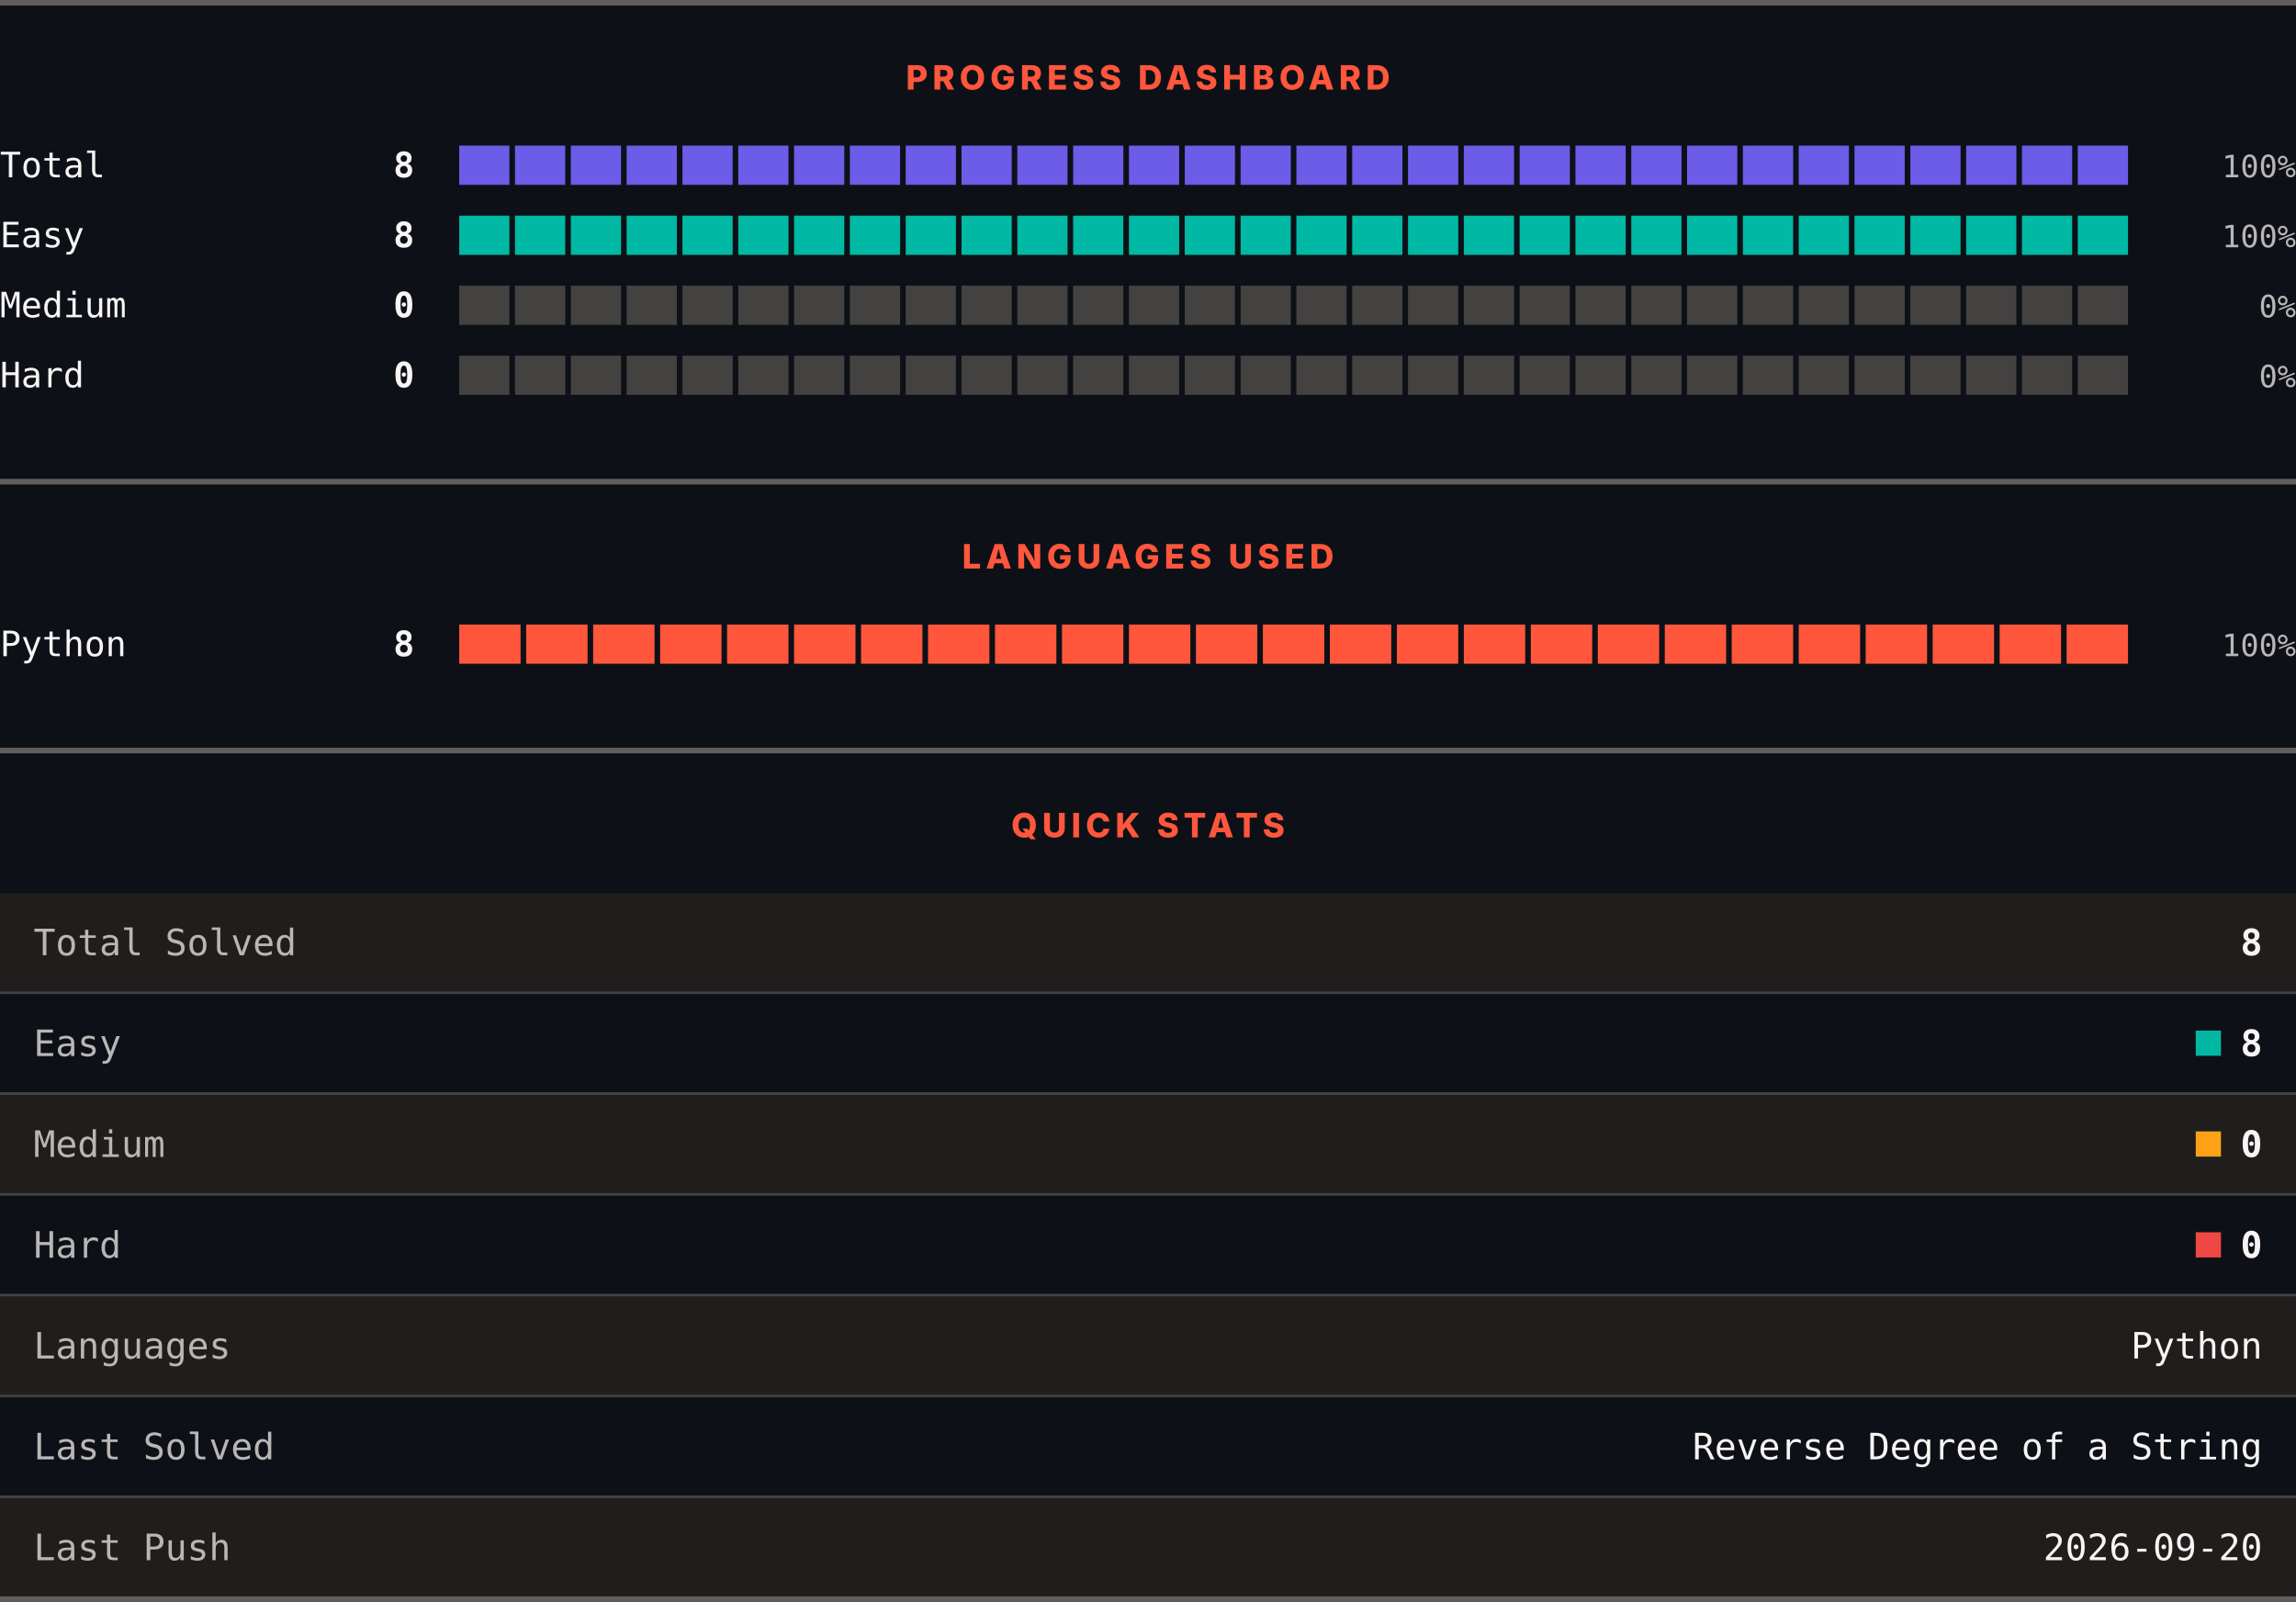
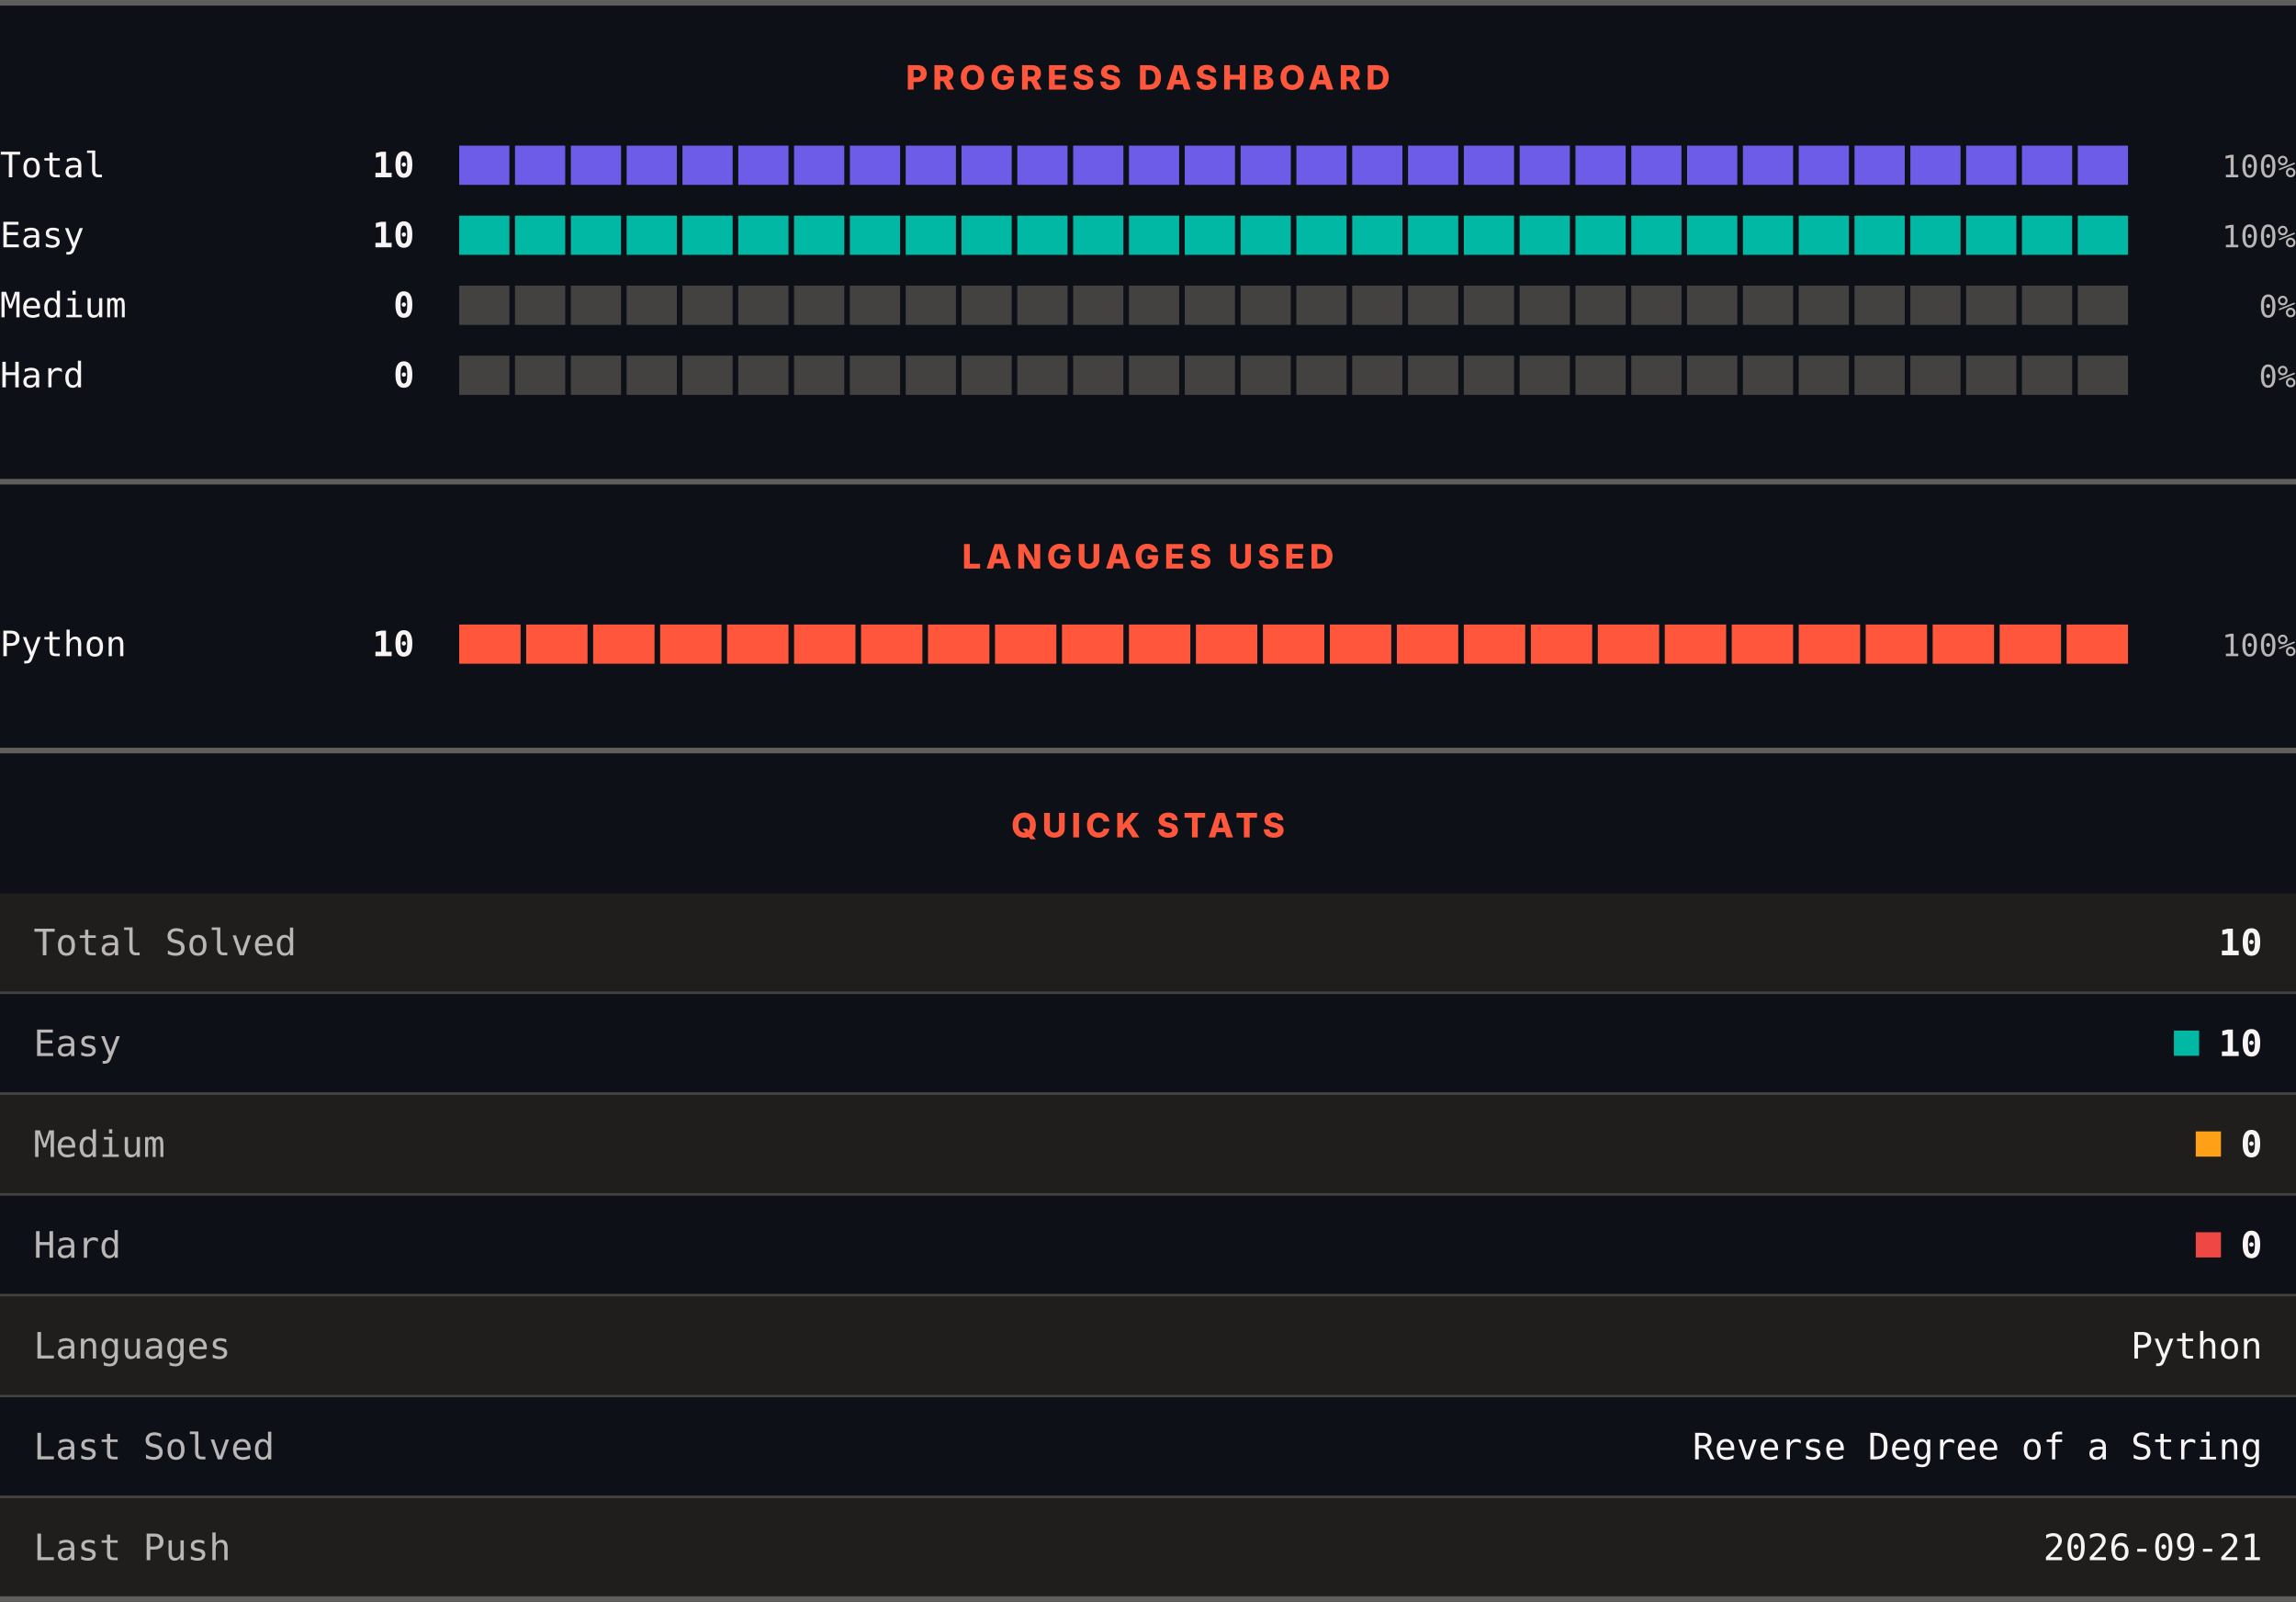
<svg xmlns="http://www.w3.org/2000/svg" width="820" height="572" viewBox="0 0 820 572" role="img" aria-label="LeetCode progress, languages and quick stats">
  <rect width="820" height="572" fill="#0d1117" />
  <rect x="0" y="0" width="820" height="2" fill="#605d5d" />
  <text x="410" y="32" text-anchor="middle" font-family="Archivo, system-ui, -apple-system, Segoe UI, sans-serif" font-size="12" font-weight="800" letter-spacing="1.68" fill="#ff563c">PROGRESS DASHBOARD</text>
  <text x="0" y="63.3" font-family="ui-monospace, SFMono-Regular, Menlo, Consolas, monospace" font-size="12.5" fill="#f8f4f4">Total</text>
-   <text x="148" y="63.3" text-anchor="end" font-family="ui-monospace, SFMono-Regular, Menlo, Consolas, monospace" font-size="12.5" font-weight="700" fill="#f8f4f4">8</text>
+   <text x="148" y="63.3" text-anchor="end" font-family="ui-monospace, SFMono-Regular, Menlo, Consolas, monospace" font-size="12.5" font-weight="700" fill="#f8f4f4">10</text>
  <rect x="164.00" y="52" width="17.93" height="14" fill="#6c5ce7" />
  <rect x="183.93" y="52" width="17.93" height="14" fill="#6c5ce7" />
  <rect x="203.87" y="52" width="17.93" height="14" fill="#6c5ce7" />
  <rect x="223.80" y="52" width="17.93" height="14" fill="#6c5ce7" />
  <rect x="243.73" y="52" width="17.93" height="14" fill="#6c5ce7" />
  <rect x="263.67" y="52" width="17.93" height="14" fill="#6c5ce7" />
  <rect x="283.60" y="52" width="17.93" height="14" fill="#6c5ce7" />
  <rect x="303.53" y="52" width="17.93" height="14" fill="#6c5ce7" />
  <rect x="323.47" y="52" width="17.93" height="14" fill="#6c5ce7" />
  <rect x="343.40" y="52" width="17.93" height="14" fill="#6c5ce7" />
  <rect x="363.33" y="52" width="17.93" height="14" fill="#6c5ce7" />
  <rect x="383.27" y="52" width="17.93" height="14" fill="#6c5ce7" />
  <rect x="403.20" y="52" width="17.93" height="14" fill="#6c5ce7" />
  <rect x="423.13" y="52" width="17.93" height="14" fill="#6c5ce7" />
  <rect x="443.07" y="52" width="17.93" height="14" fill="#6c5ce7" />
  <rect x="463.00" y="52" width="17.93" height="14" fill="#6c5ce7" />
  <rect x="482.93" y="52" width="17.93" height="14" fill="#6c5ce7" />
  <rect x="502.87" y="52" width="17.93" height="14" fill="#6c5ce7" />
  <rect x="522.80" y="52" width="17.93" height="14" fill="#6c5ce7" />
  <rect x="542.73" y="52" width="17.93" height="14" fill="#6c5ce7" />
  <rect x="562.67" y="52" width="17.93" height="14" fill="#6c5ce7" />
  <rect x="582.60" y="52" width="17.93" height="14" fill="#6c5ce7" />
  <rect x="602.53" y="52" width="17.93" height="14" fill="#6c5ce7" />
  <rect x="622.47" y="52" width="17.93" height="14" fill="#6c5ce7" />
  <rect x="642.40" y="52" width="17.93" height="14" fill="#6c5ce7" />
  <rect x="662.33" y="52" width="17.93" height="14" fill="#6c5ce7" />
  <rect x="682.27" y="52" width="17.93" height="14" fill="#6c5ce7" />
  <rect x="702.20" y="52" width="17.93" height="14" fill="#6c5ce7" />
  <rect x="722.13" y="52" width="17.93" height="14" fill="#6c5ce7" />
  <rect x="742.07" y="52" width="17.93" height="14" fill="#6c5ce7" />
  <text x="820" y="63.3" text-anchor="end" font-family="ui-monospace, SFMono-Regular, Menlo, Consolas, monospace" font-size="11" fill="#bab6b6">100%</text>
  <text x="0" y="88.3" font-family="ui-monospace, SFMono-Regular, Menlo, Consolas, monospace" font-size="12.5" fill="#f8f4f4">Easy</text>
-   <text x="148" y="88.3" text-anchor="end" font-family="ui-monospace, SFMono-Regular, Menlo, Consolas, monospace" font-size="12.5" font-weight="700" fill="#f8f4f4">8</text>
+   <text x="148" y="88.3" text-anchor="end" font-family="ui-monospace, SFMono-Regular, Menlo, Consolas, monospace" font-size="12.5" font-weight="700" fill="#f8f4f4">10</text>
  <rect x="164.00" y="77" width="17.93" height="14" fill="#00b8a3" />
  <rect x="183.93" y="77" width="17.93" height="14" fill="#00b8a3" />
  <rect x="203.87" y="77" width="17.93" height="14" fill="#00b8a3" />
  <rect x="223.80" y="77" width="17.93" height="14" fill="#00b8a3" />
  <rect x="243.73" y="77" width="17.93" height="14" fill="#00b8a3" />
  <rect x="263.67" y="77" width="17.93" height="14" fill="#00b8a3" />
  <rect x="283.60" y="77" width="17.93" height="14" fill="#00b8a3" />
  <rect x="303.53" y="77" width="17.93" height="14" fill="#00b8a3" />
  <rect x="323.47" y="77" width="17.93" height="14" fill="#00b8a3" />
  <rect x="343.40" y="77" width="17.93" height="14" fill="#00b8a3" />
  <rect x="363.33" y="77" width="17.93" height="14" fill="#00b8a3" />
  <rect x="383.27" y="77" width="17.93" height="14" fill="#00b8a3" />
  <rect x="403.20" y="77" width="17.93" height="14" fill="#00b8a3" />
  <rect x="423.13" y="77" width="17.93" height="14" fill="#00b8a3" />
  <rect x="443.07" y="77" width="17.93" height="14" fill="#00b8a3" />
  <rect x="463.00" y="77" width="17.93" height="14" fill="#00b8a3" />
  <rect x="482.93" y="77" width="17.93" height="14" fill="#00b8a3" />
  <rect x="502.87" y="77" width="17.93" height="14" fill="#00b8a3" />
  <rect x="522.80" y="77" width="17.93" height="14" fill="#00b8a3" />
  <rect x="542.73" y="77" width="17.93" height="14" fill="#00b8a3" />
  <rect x="562.67" y="77" width="17.93" height="14" fill="#00b8a3" />
  <rect x="582.60" y="77" width="17.93" height="14" fill="#00b8a3" />
  <rect x="602.53" y="77" width="17.93" height="14" fill="#00b8a3" />
  <rect x="622.47" y="77" width="17.93" height="14" fill="#00b8a3" />
  <rect x="642.40" y="77" width="17.93" height="14" fill="#00b8a3" />
  <rect x="662.33" y="77" width="17.93" height="14" fill="#00b8a3" />
  <rect x="682.27" y="77" width="17.93" height="14" fill="#00b8a3" />
  <rect x="702.20" y="77" width="17.93" height="14" fill="#00b8a3" />
  <rect x="722.13" y="77" width="17.93" height="14" fill="#00b8a3" />
  <rect x="742.07" y="77" width="17.93" height="14" fill="#00b8a3" />
  <text x="820" y="88.3" text-anchor="end" font-family="ui-monospace, SFMono-Regular, Menlo, Consolas, monospace" font-size="11" fill="#bab6b6">100%</text>
  <text x="0" y="113.3" font-family="ui-monospace, SFMono-Regular, Menlo, Consolas, monospace" font-size="12.5" fill="#f8f4f4">Medium</text>
  <text x="148" y="113.3" text-anchor="end" font-family="ui-monospace, SFMono-Regular, Menlo, Consolas, monospace" font-size="12.5" font-weight="700" fill="#f8f4f4">0</text>
  <rect x="164.00" y="102" width="17.93" height="14" fill="#444141" />
  <rect x="183.93" y="102" width="17.93" height="14" fill="#444141" />
  <rect x="203.87" y="102" width="17.93" height="14" fill="#444141" />
  <rect x="223.80" y="102" width="17.93" height="14" fill="#444141" />
  <rect x="243.73" y="102" width="17.93" height="14" fill="#444141" />
  <rect x="263.67" y="102" width="17.93" height="14" fill="#444141" />
  <rect x="283.60" y="102" width="17.93" height="14" fill="#444141" />
  <rect x="303.53" y="102" width="17.93" height="14" fill="#444141" />
  <rect x="323.47" y="102" width="17.93" height="14" fill="#444141" />
  <rect x="343.40" y="102" width="17.93" height="14" fill="#444141" />
  <rect x="363.33" y="102" width="17.93" height="14" fill="#444141" />
  <rect x="383.27" y="102" width="17.93" height="14" fill="#444141" />
  <rect x="403.20" y="102" width="17.93" height="14" fill="#444141" />
  <rect x="423.13" y="102" width="17.93" height="14" fill="#444141" />
  <rect x="443.07" y="102" width="17.93" height="14" fill="#444141" />
  <rect x="463.00" y="102" width="17.93" height="14" fill="#444141" />
  <rect x="482.93" y="102" width="17.93" height="14" fill="#444141" />
  <rect x="502.87" y="102" width="17.93" height="14" fill="#444141" />
  <rect x="522.80" y="102" width="17.93" height="14" fill="#444141" />
  <rect x="542.73" y="102" width="17.93" height="14" fill="#444141" />
  <rect x="562.67" y="102" width="17.93" height="14" fill="#444141" />
  <rect x="582.60" y="102" width="17.93" height="14" fill="#444141" />
  <rect x="602.53" y="102" width="17.93" height="14" fill="#444141" />
  <rect x="622.47" y="102" width="17.93" height="14" fill="#444141" />
  <rect x="642.40" y="102" width="17.93" height="14" fill="#444141" />
  <rect x="662.33" y="102" width="17.93" height="14" fill="#444141" />
  <rect x="682.27" y="102" width="17.93" height="14" fill="#444141" />
  <rect x="702.20" y="102" width="17.93" height="14" fill="#444141" />
  <rect x="722.13" y="102" width="17.93" height="14" fill="#444141" />
  <rect x="742.07" y="102" width="17.93" height="14" fill="#444141" />
  <text x="820" y="113.3" text-anchor="end" font-family="ui-monospace, SFMono-Regular, Menlo, Consolas, monospace" font-size="11" fill="#bab6b6">0%</text>
  <text x="0" y="138.3" font-family="ui-monospace, SFMono-Regular, Menlo, Consolas, monospace" font-size="12.5" fill="#f8f4f4">Hard</text>
  <text x="148" y="138.3" text-anchor="end" font-family="ui-monospace, SFMono-Regular, Menlo, Consolas, monospace" font-size="12.5" font-weight="700" fill="#f8f4f4">0</text>
  <rect x="164.00" y="127" width="17.93" height="14" fill="#444141" />
  <rect x="183.93" y="127" width="17.93" height="14" fill="#444141" />
  <rect x="203.87" y="127" width="17.93" height="14" fill="#444141" />
  <rect x="223.80" y="127" width="17.93" height="14" fill="#444141" />
  <rect x="243.73" y="127" width="17.93" height="14" fill="#444141" />
  <rect x="263.67" y="127" width="17.93" height="14" fill="#444141" />
  <rect x="283.60" y="127" width="17.93" height="14" fill="#444141" />
  <rect x="303.53" y="127" width="17.93" height="14" fill="#444141" />
  <rect x="323.47" y="127" width="17.93" height="14" fill="#444141" />
  <rect x="343.40" y="127" width="17.93" height="14" fill="#444141" />
  <rect x="363.33" y="127" width="17.93" height="14" fill="#444141" />
  <rect x="383.27" y="127" width="17.93" height="14" fill="#444141" />
  <rect x="403.20" y="127" width="17.93" height="14" fill="#444141" />
  <rect x="423.13" y="127" width="17.93" height="14" fill="#444141" />
  <rect x="443.07" y="127" width="17.93" height="14" fill="#444141" />
  <rect x="463.00" y="127" width="17.93" height="14" fill="#444141" />
  <rect x="482.93" y="127" width="17.93" height="14" fill="#444141" />
  <rect x="502.87" y="127" width="17.93" height="14" fill="#444141" />
  <rect x="522.80" y="127" width="17.93" height="14" fill="#444141" />
  <rect x="542.73" y="127" width="17.93" height="14" fill="#444141" />
  <rect x="562.67" y="127" width="17.93" height="14" fill="#444141" />
  <rect x="582.60" y="127" width="17.93" height="14" fill="#444141" />
  <rect x="602.53" y="127" width="17.93" height="14" fill="#444141" />
  <rect x="622.47" y="127" width="17.93" height="14" fill="#444141" />
  <rect x="642.40" y="127" width="17.93" height="14" fill="#444141" />
  <rect x="662.33" y="127" width="17.93" height="14" fill="#444141" />
  <rect x="682.27" y="127" width="17.93" height="14" fill="#444141" />
  <rect x="702.20" y="127" width="17.93" height="14" fill="#444141" />
  <rect x="722.13" y="127" width="17.93" height="14" fill="#444141" />
  <rect x="742.07" y="127" width="17.93" height="14" fill="#444141" />
  <text x="820" y="138.3" text-anchor="end" font-family="ui-monospace, SFMono-Regular, Menlo, Consolas, monospace" font-size="11" fill="#bab6b6">0%</text>
  <rect x="0" y="171" width="820" height="2" fill="#605d5d" />
  <text x="410" y="203" text-anchor="middle" font-family="Archivo, system-ui, -apple-system, Segoe UI, sans-serif" font-size="12" font-weight="800" letter-spacing="1.68" fill="#ff563c">LANGUAGES USED</text>
  <text x="0" y="234.3" font-family="ui-monospace, SFMono-Regular, Menlo, Consolas, monospace" font-size="12.5" fill="#f8f4f4">Python</text>
-   <text x="148" y="234.3" text-anchor="end" font-family="ui-monospace, SFMono-Regular, Menlo, Consolas, monospace" font-size="12.5" font-weight="700" fill="#f8f4f4">8</text>
+   <text x="148" y="234.3" text-anchor="end" font-family="ui-monospace, SFMono-Regular, Menlo, Consolas, monospace" font-size="12.5" font-weight="700" fill="#f8f4f4">10</text>
  <rect x="164.00" y="223" width="21.92" height="14" fill="#ff563c" />
  <rect x="187.92" y="223" width="21.92" height="14" fill="#ff563c" />
  <rect x="211.84" y="223" width="21.92" height="14" fill="#ff563c" />
  <rect x="235.76" y="223" width="21.92" height="14" fill="#ff563c" />
  <rect x="259.68" y="223" width="21.92" height="14" fill="#ff563c" />
  <rect x="283.60" y="223" width="21.92" height="14" fill="#ff563c" />
  <rect x="307.52" y="223" width="21.92" height="14" fill="#ff563c" />
  <rect x="331.44" y="223" width="21.92" height="14" fill="#ff563c" />
  <rect x="355.36" y="223" width="21.92" height="14" fill="#ff563c" />
  <rect x="379.28" y="223" width="21.92" height="14" fill="#ff563c" />
  <rect x="403.20" y="223" width="21.92" height="14" fill="#ff563c" />
  <rect x="427.12" y="223" width="21.92" height="14" fill="#ff563c" />
  <rect x="451.04" y="223" width="21.92" height="14" fill="#ff563c" />
  <rect x="474.96" y="223" width="21.92" height="14" fill="#ff563c" />
  <rect x="498.88" y="223" width="21.92" height="14" fill="#ff563c" />
  <rect x="522.80" y="223" width="21.92" height="14" fill="#ff563c" />
  <rect x="546.72" y="223" width="21.92" height="14" fill="#ff563c" />
  <rect x="570.64" y="223" width="21.92" height="14" fill="#ff563c" />
  <rect x="594.56" y="223" width="21.92" height="14" fill="#ff563c" />
  <rect x="618.48" y="223" width="21.92" height="14" fill="#ff563c" />
  <rect x="642.40" y="223" width="21.92" height="14" fill="#ff563c" />
  <rect x="666.32" y="223" width="21.92" height="14" fill="#ff563c" />
  <rect x="690.24" y="223" width="21.92" height="14" fill="#ff563c" />
  <rect x="714.16" y="223" width="21.92" height="14" fill="#ff563c" />
  <rect x="738.08" y="223" width="21.92" height="14" fill="#ff563c" />
  <text x="820" y="234.3" text-anchor="end" font-family="ui-monospace, SFMono-Regular, Menlo, Consolas, monospace" font-size="11" fill="#bab6b6">100%</text>
  <rect x="0" y="267" width="820" height="2" fill="#605d5d" />
  <text x="410" y="299" text-anchor="middle" font-family="Archivo, system-ui, -apple-system, Segoe UI, sans-serif" font-size="12" font-weight="800" letter-spacing="1.68" fill="#ff563c">QUICK STATS</text>
  <rect x="0" y="319" width="820" height="35" fill="#201e1d" />
  <text x="12" y="341.1" font-family="ui-monospace, SFMono-Regular, Menlo, Consolas, monospace" font-size="13" fill="#bab6b6">Total Solved</text>
-   <text x="808" y="341.1" text-anchor="end" font-family="ui-monospace, SFMono-Regular, Menlo, Consolas, monospace" font-size="13" font-weight="700" fill="#f8f4f4">8</text>
+   <text x="808" y="341.1" text-anchor="end" font-family="ui-monospace, SFMono-Regular, Menlo, Consolas, monospace" font-size="13" font-weight="700" fill="#f8f4f4">10</text>
  <rect x="0" y="354" width="820" height="1" fill="#444141" />
  <rect x="0" y="355" width="820" height="35" fill="#0d1117" />
  <text x="12" y="377.1" font-family="ui-monospace, SFMono-Regular, Menlo, Consolas, monospace" font-size="13" fill="#bab6b6">Easy</text>
-   <rect x="784.2" y="368" width="9" height="9" fill="#00b8a3" />
-   <text x="808" y="377.1" text-anchor="end" font-family="ui-monospace, SFMono-Regular, Menlo, Consolas, monospace" font-size="13" font-weight="700" fill="#f8f4f4">8</text>
+   <rect x="776.4" y="368" width="9" height="9" fill="#00b8a3" />
+   <text x="808" y="377.1" text-anchor="end" font-family="ui-monospace, SFMono-Regular, Menlo, Consolas, monospace" font-size="13" font-weight="700" fill="#f8f4f4">10</text>
  <rect x="0" y="390" width="820" height="1" fill="#444141" />
  <rect x="0" y="391" width="820" height="35" fill="#201e1d" />
  <text x="12" y="413.1" font-family="ui-monospace, SFMono-Regular, Menlo, Consolas, monospace" font-size="13" fill="#bab6b6">Medium</text>
  <rect x="784.2" y="404" width="9" height="9" fill="#ffa116" />
  <text x="808" y="413.1" text-anchor="end" font-family="ui-monospace, SFMono-Regular, Menlo, Consolas, monospace" font-size="13" font-weight="700" fill="#f8f4f4">0</text>
  <rect x="0" y="426" width="820" height="1" fill="#444141" />
  <rect x="0" y="427" width="820" height="35" fill="#0d1117" />
  <text x="12" y="449.1" font-family="ui-monospace, SFMono-Regular, Menlo, Consolas, monospace" font-size="13" fill="#bab6b6">Hard</text>
  <rect x="784.2" y="440" width="9" height="9" fill="#ef4743" />
  <text x="808" y="449.1" text-anchor="end" font-family="ui-monospace, SFMono-Regular, Menlo, Consolas, monospace" font-size="13" font-weight="700" fill="#f8f4f4">0</text>
  <rect x="0" y="462" width="820" height="1" fill="#444141" />
  <rect x="0" y="463" width="820" height="35" fill="#201e1d" />
  <text x="12" y="485.1" font-family="ui-monospace, SFMono-Regular, Menlo, Consolas, monospace" font-size="13" fill="#bab6b6">Languages</text>
  <text x="808" y="485.1" text-anchor="end" font-family="ui-monospace, SFMono-Regular, Menlo, Consolas, monospace" font-size="13" fill="#f8f4f4">Python</text>
  <rect x="0" y="498" width="820" height="1" fill="#444141" />
  <rect x="0" y="499" width="820" height="35" fill="#0d1117" />
  <text x="12" y="521.1" font-family="ui-monospace, SFMono-Regular, Menlo, Consolas, monospace" font-size="13" fill="#bab6b6">Last Solved</text>
  <text x="808" y="521.1" text-anchor="end" font-family="ui-monospace, SFMono-Regular, Menlo, Consolas, monospace" font-size="13" fill="#f8f4f4">Reverse Degree of a String</text>
  <rect x="0" y="534" width="820" height="1" fill="#444141" />
  <rect x="0" y="535" width="820" height="35" fill="#201e1d" />
  <text x="12" y="557.1" font-family="ui-monospace, SFMono-Regular, Menlo, Consolas, monospace" font-size="13" fill="#bab6b6">Last Push</text>
-   <text x="808" y="557.1" text-anchor="end" font-family="ui-monospace, SFMono-Regular, Menlo, Consolas, monospace" font-size="13" fill="#f8f4f4">2026-09-20</text>
+   <text x="808" y="557.1" text-anchor="end" font-family="ui-monospace, SFMono-Regular, Menlo, Consolas, monospace" font-size="13" fill="#f8f4f4">2026-09-21</text>
  <rect x="0" y="570" width="820" height="2" fill="#605d5d" />
</svg>
